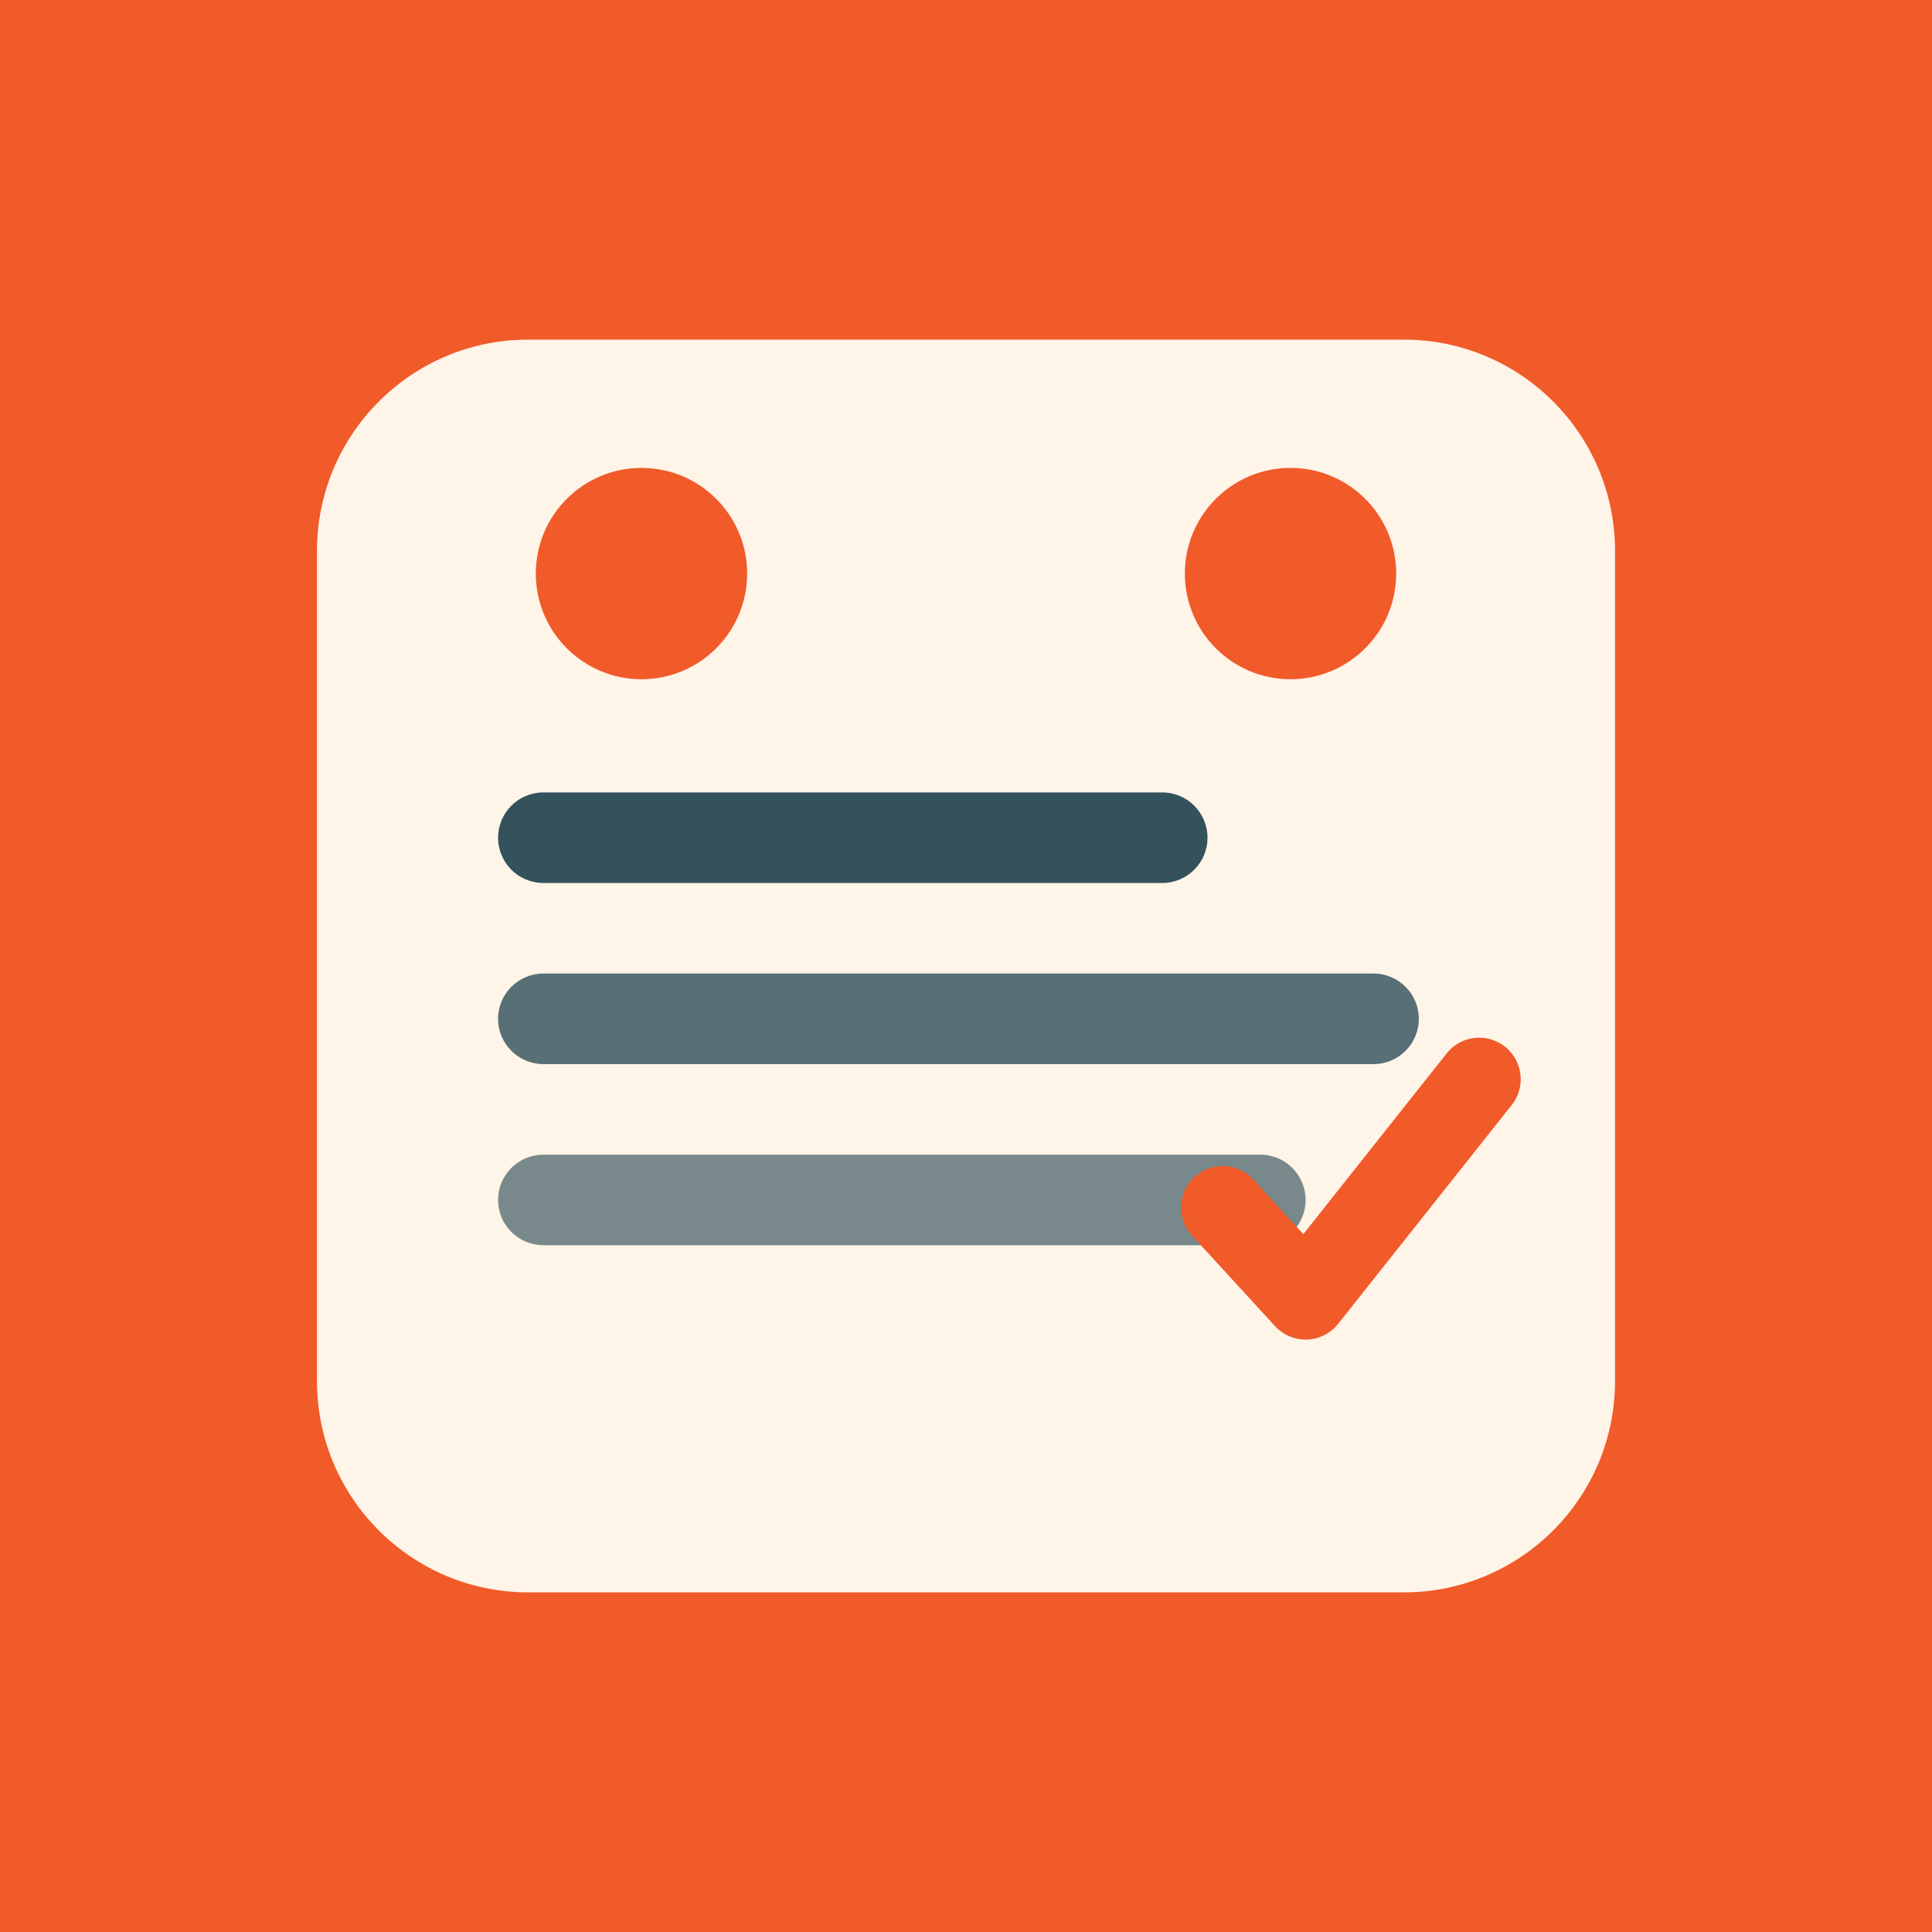
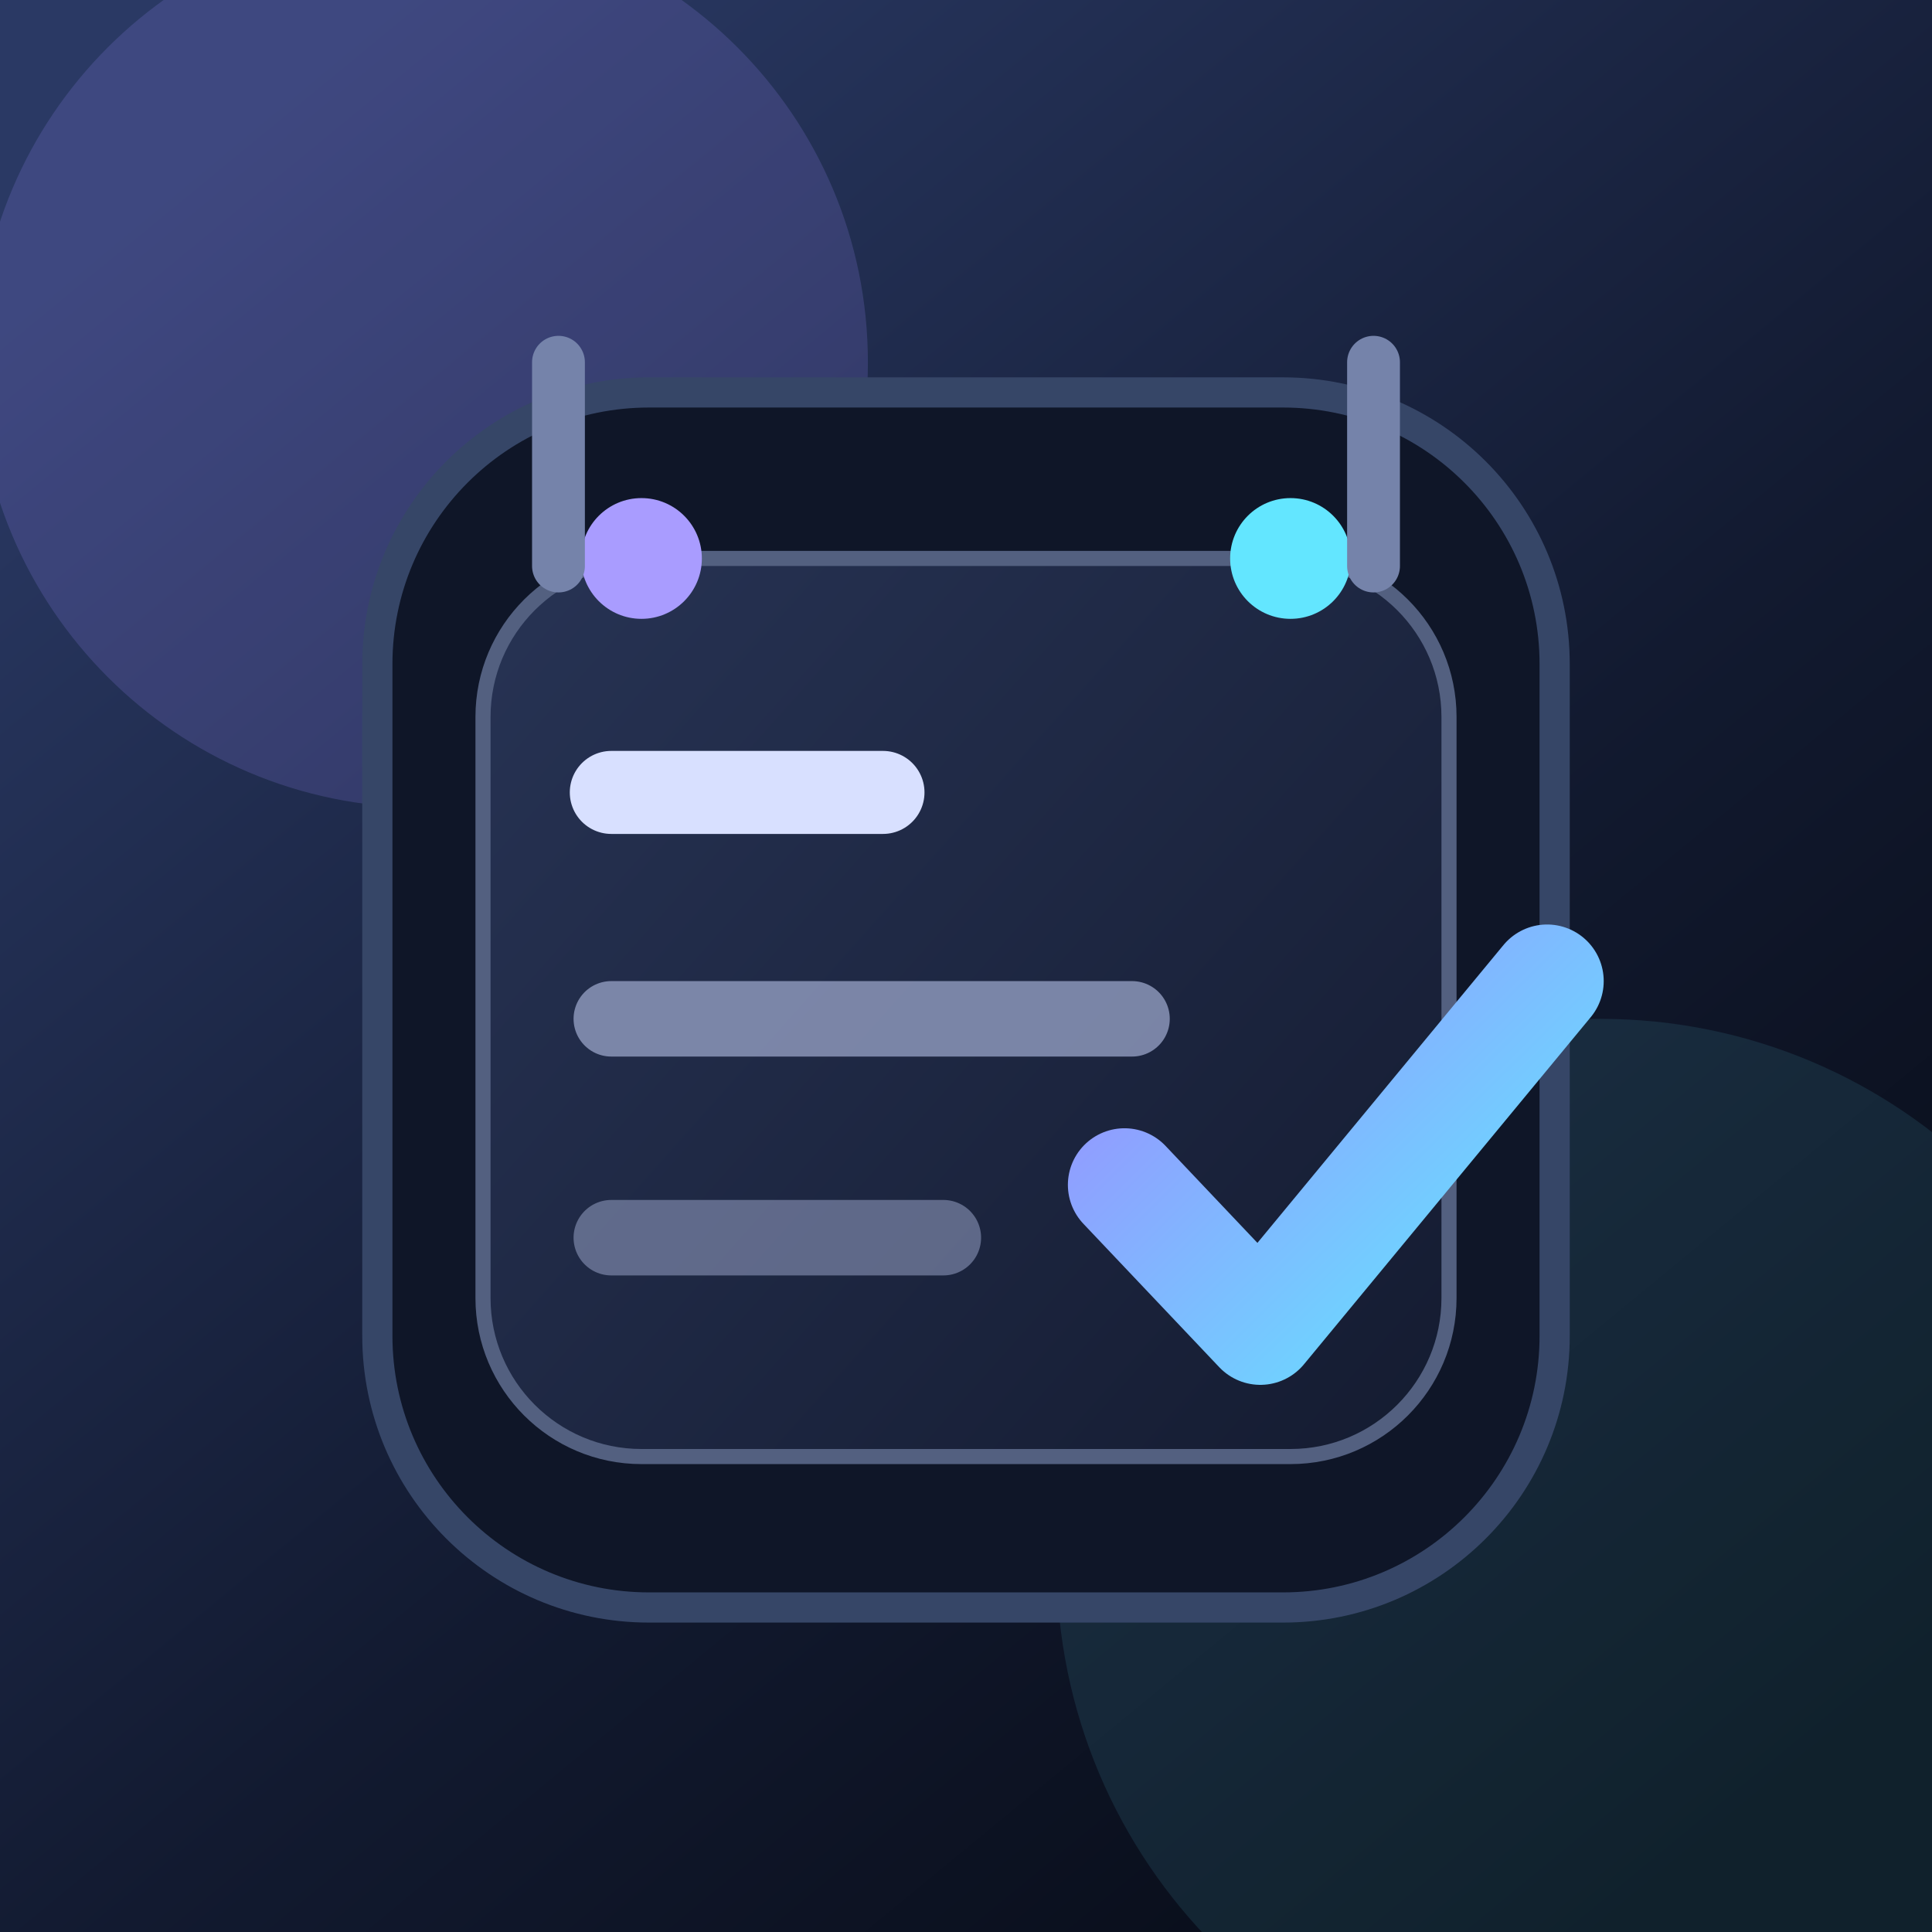
- <svg xmlns="http://www.w3.org/2000/svg" viewBox="0 0 512 512">
-   <rect width="512" height="512" fill="#f15a29" />
-   <rect x="84" y="90" width="344" height="332" rx="56" fill="#fff4e8" />
-   <circle cx="170" cy="152" r="28" fill="#f15a29" />
-   <circle cx="342" cy="152" r="28" fill="#f15a29" />
-   <rect x="132" y="210" width="188" height="24" rx="12" fill="#33525b" />
-   <rect x="132" y="258" width="244" height="24" rx="12" fill="#33525b" opacity="0.82" />
-   <rect x="132" y="306" width="214" height="24" rx="12" fill="#33525b" opacity="0.66" />
-   <path d="M324 320l22 24 46-58" fill="none" stroke="#f15a29" stroke-linecap="round" stroke-linejoin="round" stroke-width="22" />
+ <svg xmlns="http://www.w3.org/2000/svg" viewBox="0 0 512 512" role="img" aria-label="planner. app icon">
+   <defs>
+     <linearGradient id="mask-bg" x1="70" y1="28" x2="452" y2="492" gradientUnits="userSpaceOnUse">
+       <stop offset="0" stop-color="#2a3964" />
+       <stop offset="0.58" stop-color="#121a30" />
+       <stop offset="1" stop-color="#070b15" />
+     </linearGradient>
+     <linearGradient id="mask-accent" x1="150" y1="136" x2="386" y2="374" gradientUnits="userSpaceOnUse">
+       <stop offset="0" stop-color="#c4b5ff" />
+       <stop offset="0.55" stop-color="#9b8cff" />
+       <stop offset="1" stop-color="#63e6ff" />
+     </linearGradient>
+     <linearGradient id="mask-card" x1="126" y1="156" x2="386" y2="388" gradientUnits="userSpaceOnUse">
+       <stop offset="0" stop-color="#273354" />
+       <stop offset="1" stop-color="#141b30" />
+     </linearGradient>
+   </defs>
+   <rect width="512" height="512" fill="url(#mask-bg)" />
+   <circle cx="112" cy="96" r="118" fill="#9b8cff" opacity="0.18" />
+   <circle cx="424" cy="414" r="144" fill="#63e6ff" opacity="0.10" />
+   <rect x="100" y="104" width="312" height="322" rx="72" fill="#0f1628" stroke="#364667" stroke-width="8" />
+   <rect x="128" y="148" width="256" height="238" rx="42" fill="url(#mask-card)" stroke="#536080" stroke-width="4" />
+   <path d="M162 210h72" stroke="#d8e0ff" stroke-width="22" stroke-linecap="round" />
+   <path d="M162 270h138" stroke="#8f9abd" stroke-width="20" stroke-linecap="round" opacity="0.82" />
+   <path d="M162 328h88" stroke="#8f9abd" stroke-width="20" stroke-linecap="round" opacity="0.58" />
+   <path d="M298 314l36 38 76-92" fill="none" stroke="url(#mask-accent)" stroke-width="30" stroke-linecap="round" stroke-linejoin="round" />
+   <circle cx="170" cy="148" r="16" fill="#a99cff" />
+   <circle cx="342" cy="148" r="16" fill="#63e6ff" />
+   <path d="M148 96v54M364 96v54" stroke="#7583aa" stroke-width="14" stroke-linecap="round" />
</svg>
